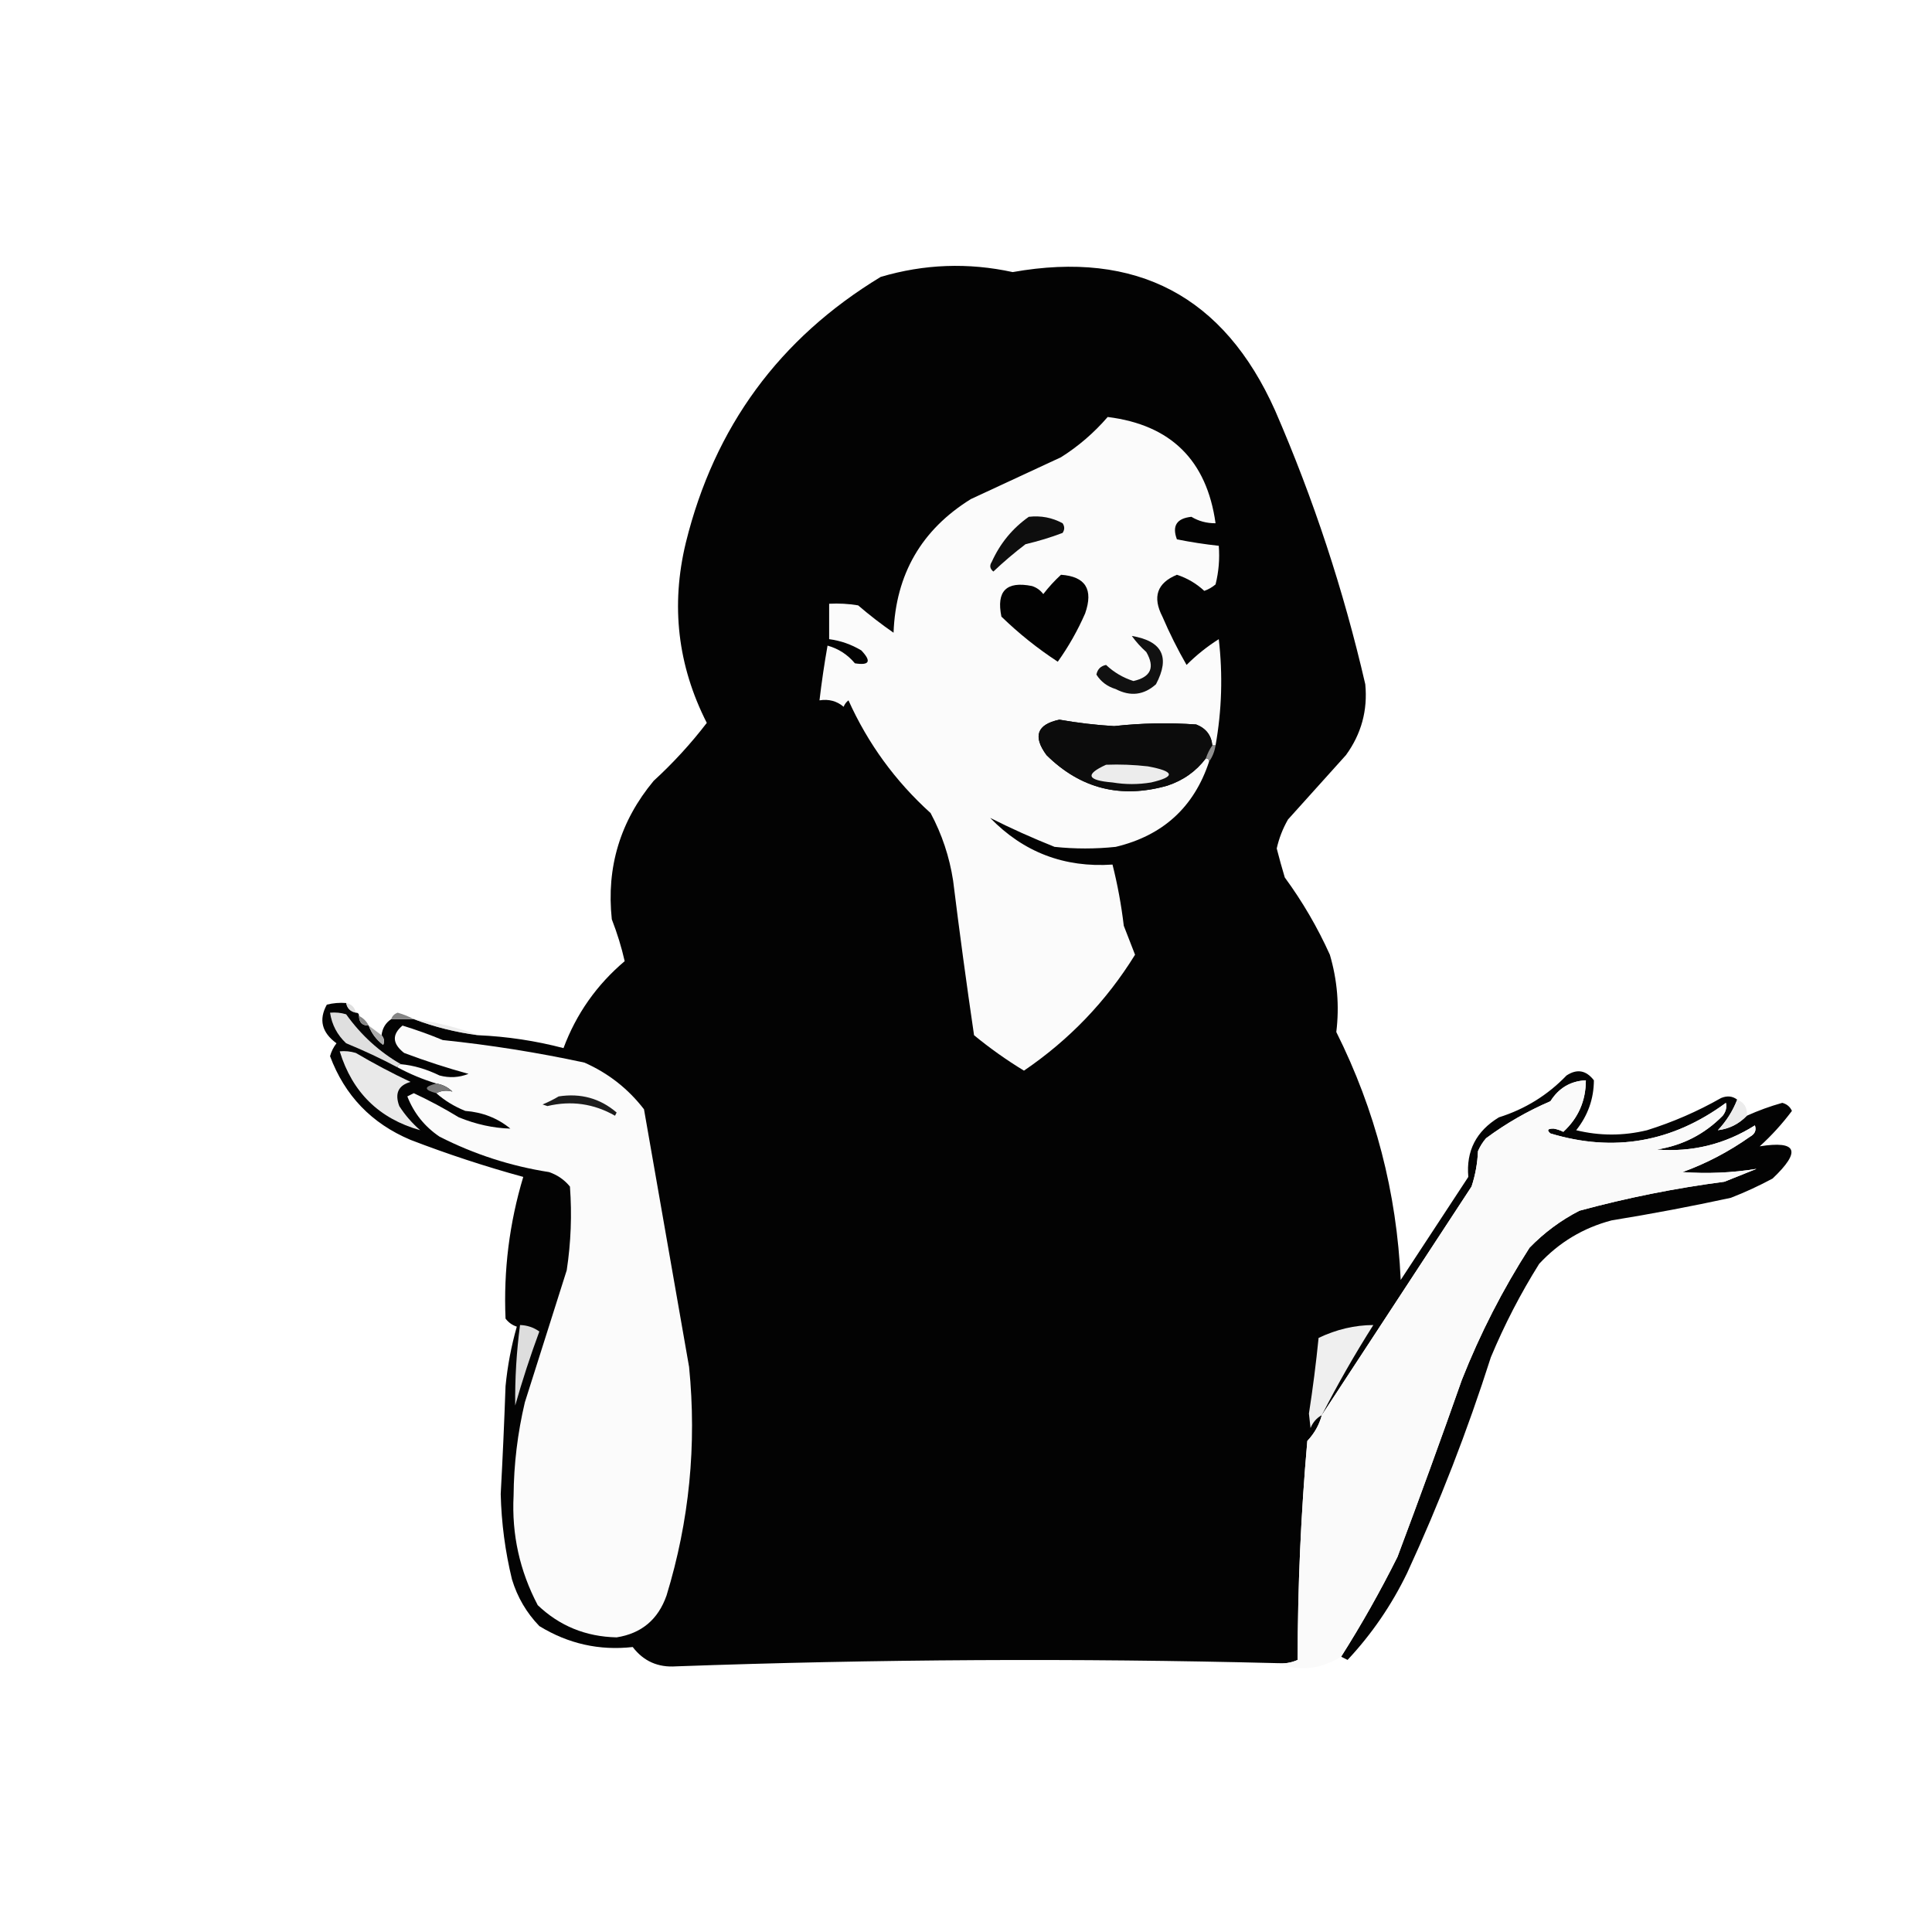
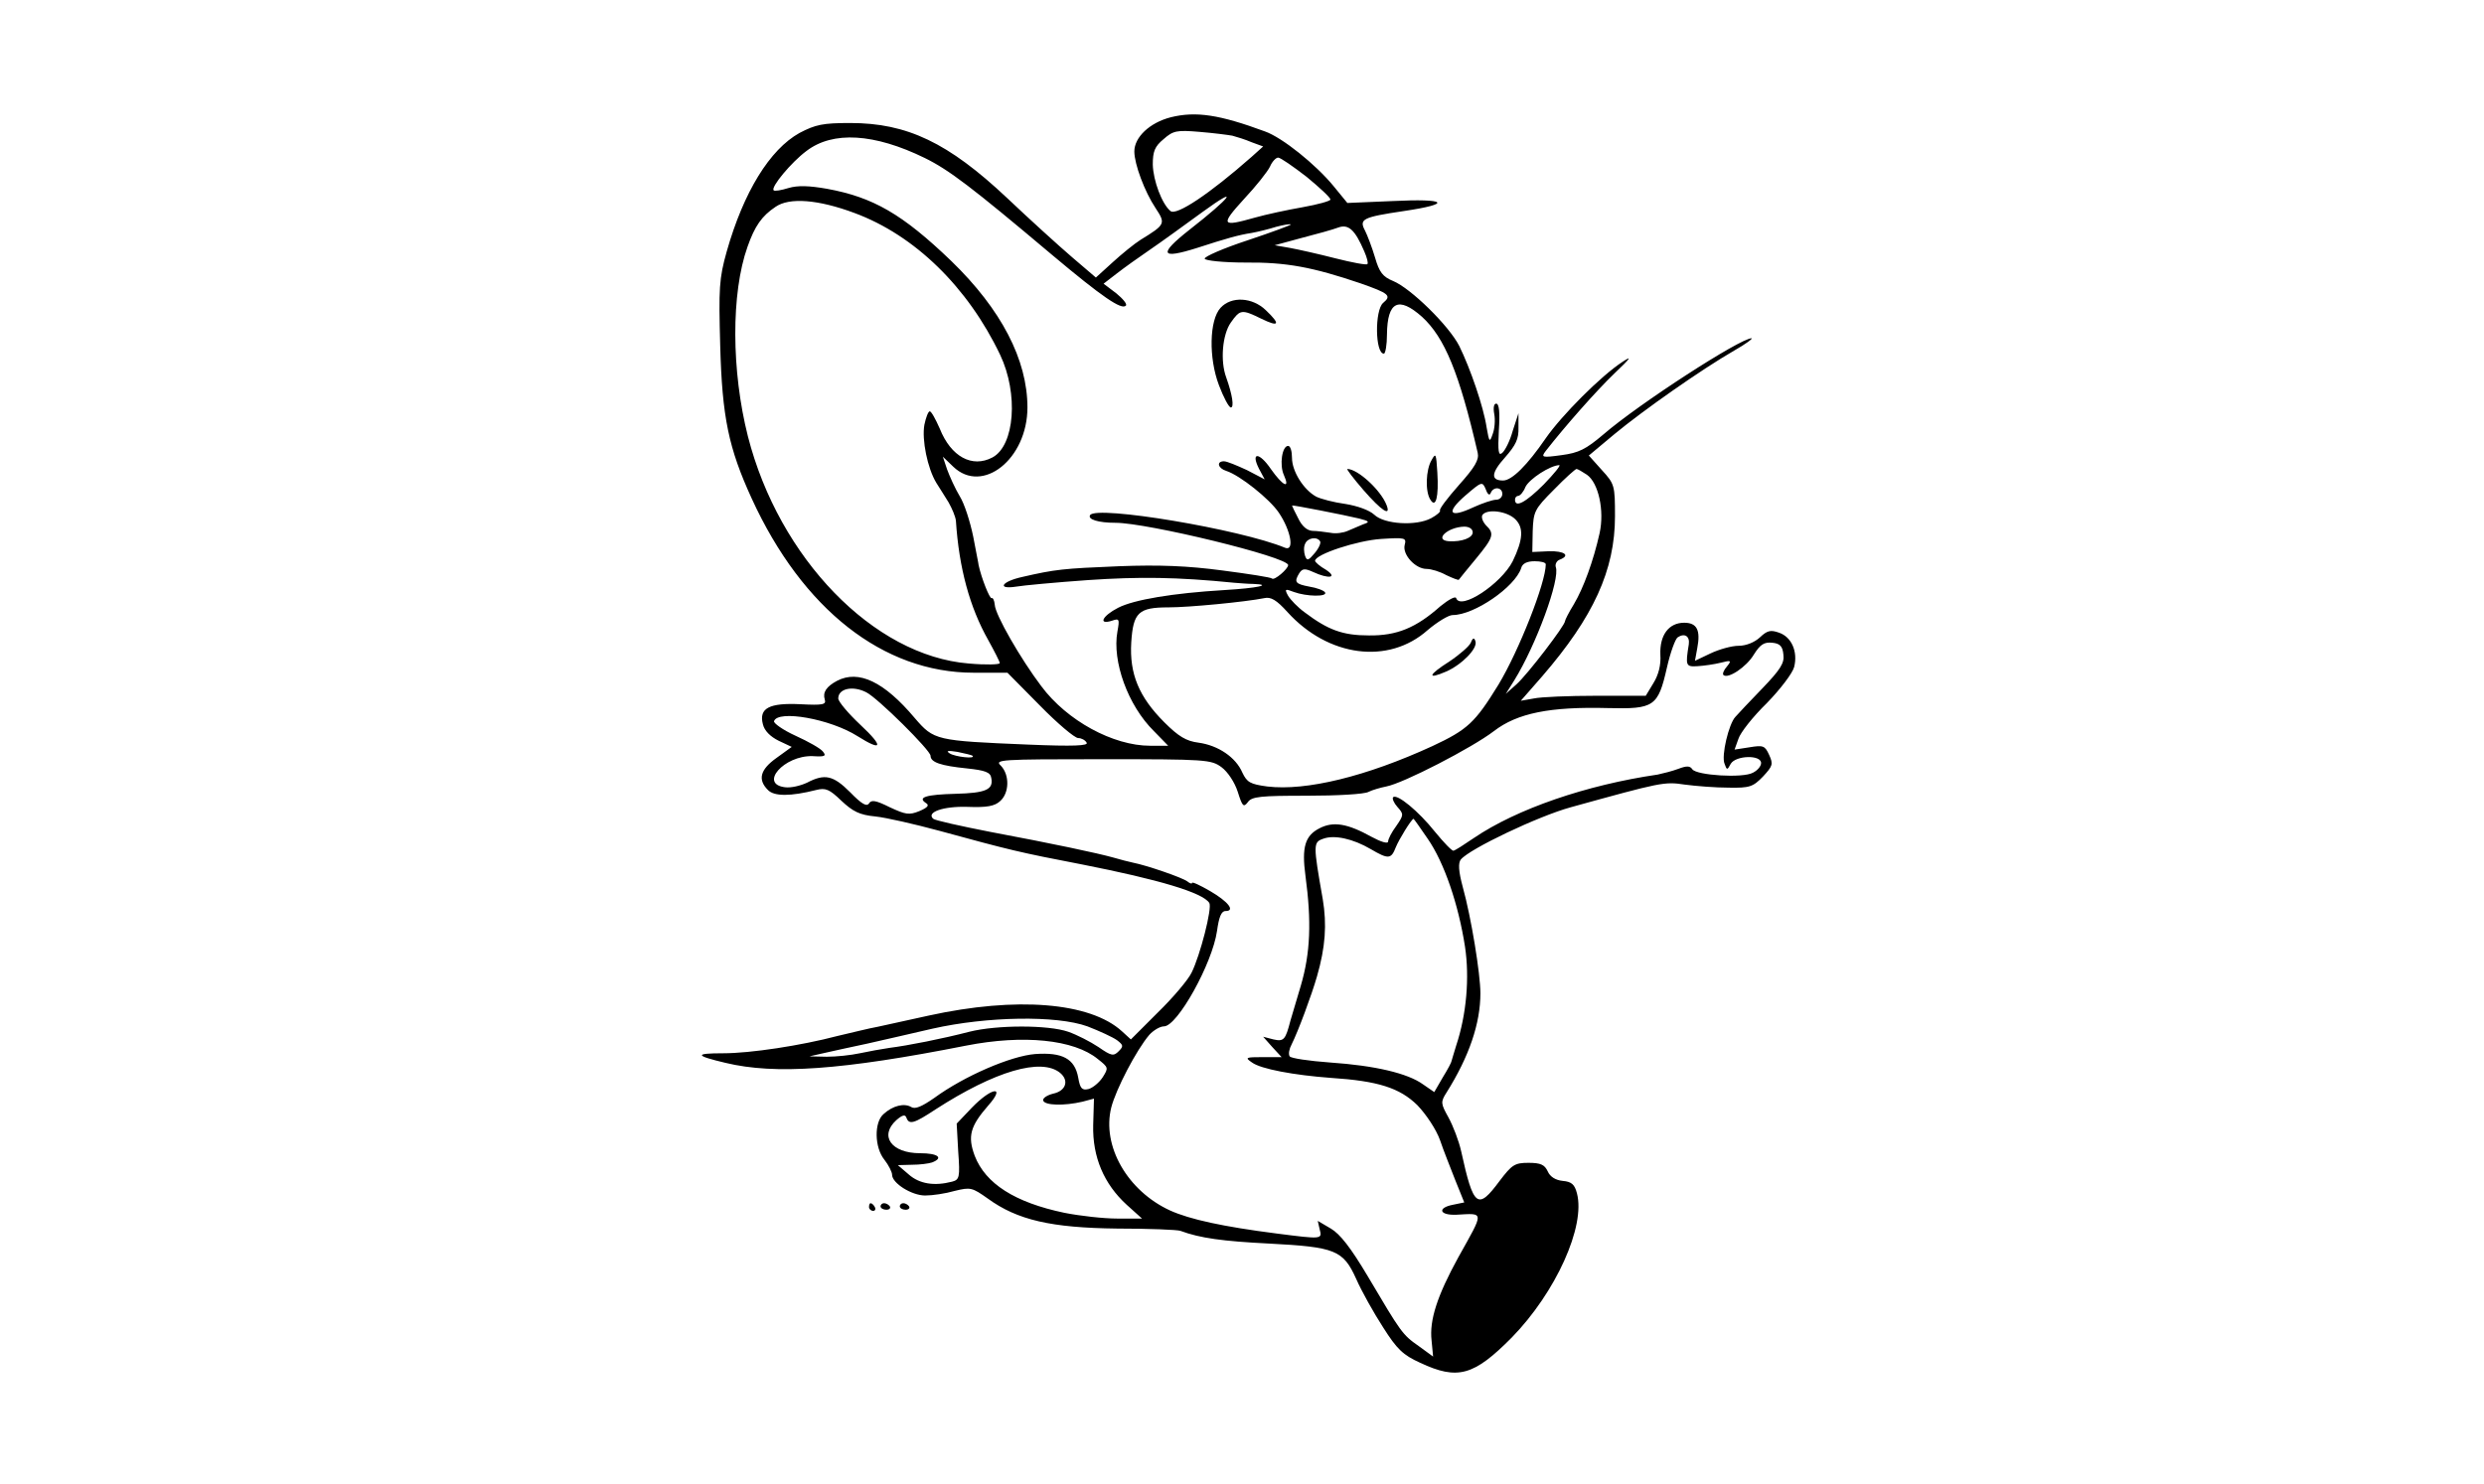
- <svg xmlns="http://www.w3.org/2000/svg" version="1.1" width="600px" height="600px" style="shape-rendering:geometricPrecision; text-rendering:geometricPrecision; image-rendering:optimizeQuality; fill-rule:evenodd; clip-rule:evenodd">
-   <g>
-     <path style="opacity:0.992" fill="#010101" d="M 539.5,341.5 C 538.119,345.049 536.119,348.216 533.5,351C 537.003,350.582 540.003,349.082 542.5,346.5C 546.042,344.899 549.709,343.565 553.5,342.5C 554.91,342.868 555.91,343.701 556.5,345C 553.536,348.966 550.203,352.633 546.5,356C 558.125,354.162 559.459,357.495 550.5,366C 546.286,368.274 541.953,370.274 537.5,372C 525.231,374.656 512.897,376.989 500.5,379C 491.689,381.322 484.189,385.822 478,392.5C 472.219,401.727 467.219,411.394 463,421.5C 455.706,444.384 447.04,466.717 437,488.5C 432.168,498.484 426.001,507.484 418.5,515.5C 417.817,515.137 417.15,514.804 416.5,514.5C 422.816,504.545 428.649,494.212 434,483.5C 440.874,465.21 447.54,446.877 454,428.5C 459.693,414.114 466.693,400.447 475,387.5C 479.543,382.813 484.709,378.98 490.5,376C 505.29,371.986 520.29,368.986 535.5,367C 538.833,365.667 542.167,364.333 545.5,363C 537.919,364.231 530.253,364.564 522.5,364C 529.884,361.335 536.884,357.668 543.5,353C 545.007,352.163 545.507,350.996 545,349.5C 535.688,355.37 525.521,357.87 514.5,357C 522.513,355.744 529.346,352.244 535,346.5C 535.982,345.241 536.315,343.908 536,342.5C 519.321,354.768 501.155,357.935 481.5,352C 480.294,350.982 480.627,350.482 482.5,350.5C 483.554,350.68 484.554,351.013 485.5,351.5C 490.156,347.202 492.49,341.869 492.5,335.5C 487.756,335.725 484.09,337.892 481.5,342C 474.376,345.061 467.709,348.895 461.5,353.5C 460.469,354.7 459.635,356.034 459,357.5C 458.84,361.287 458.174,364.954 457,368.5C 441.469,392.251 425.969,415.917 410.5,439.5C 409.702,442.489 408.202,445.155 406,447.5C 404.008,470.117 403.008,492.784 403,515.5C 400.959,516.423 398.792,516.756 396.5,516.5C 334.32,514.928 272.153,515.262 210,517.5C 204.357,517.903 199.857,515.903 196.5,511.5C 186.137,512.661 176.471,510.494 167.5,505C 163.518,500.874 160.685,496.041 159,490.5C 156.885,481.797 155.718,472.964 155.5,464C 156.106,452.838 156.606,441.672 157,430.5C 157.614,424.186 158.781,418.02 160.5,412C 159.069,411.535 157.903,410.701 157,409.5C 156.354,394.522 158.187,379.855 162.5,365.5C 150.678,362.262 139.011,358.428 127.5,354C 115.398,348.899 107.065,340.233 102.5,328C 102.903,326.527 103.57,325.194 104.5,324C 99.931,320.667 98.931,316.667 101.5,312C 103.473,311.505 105.473,311.338 107.5,311.5C 107.81,313.144 108.81,314.144 110.5,314.5C 111.167,314.5 111.5,314.833 111.5,315.5C 111.5,317.5 112.5,318.5 114.5,318.5C 115.373,320.886 116.873,322.886 119,324.5C 119.47,323.423 119.303,322.423 118.5,321.5C 118.75,319.326 119.75,317.659 121.5,316.5C 123.833,316.5 126.167,316.5 128.5,316.5C 134.898,318.917 141.564,320.583 148.5,321.5C 157.51,321.896 166.343,323.23 175,325.5C 178.97,314.859 185.303,305.859 194,298.5C 193.017,294.164 191.684,289.831 190,285.5C 188.278,269.333 192.611,255 203,242.5C 209.053,236.95 214.553,230.95 219.5,224.5C 210.439,206.676 208.272,188.009 213,168.5C 221.858,132.581 242.025,105.081 273.5,86C 287.023,81.992 300.69,81.492 314.5,84.5C 352.957,77.644 380.124,91.977 396,127.5C 407.934,154.968 417.267,183.301 424,212.5C 424.782,220.59 422.782,227.923 418,234.5C 412,241.167 406,247.833 400,254.5C 398.377,257.327 397.21,260.327 396.5,263.5C 397.269,266.51 398.103,269.51 399,272.5C 404.497,280.001 409.164,288.001 413,296.5C 415.323,304.401 415.989,312.401 415,320.5C 427.113,344.727 433.78,370.393 435,397.5C 442,386.833 449,376.167 456,365.5C 455.275,357.451 458.442,351.285 465.5,347C 473.641,344.433 480.641,340.1 486.5,334C 489.747,331.862 492.581,332.362 495,335.5C 494.967,341.264 493.134,346.431 489.5,351C 496.798,352.784 504.131,352.784 511.5,351C 519.507,348.498 527.174,345.164 534.5,341C 536.387,340.22 538.054,340.387 539.5,341.5 Z" />
-   </g>
-   <g>
-     <path style="opacity:1" fill="#fbfbfb" d="M 377.5,231.5 C 377.167,231.5 376.833,231.5 376.5,231.5C 376.201,228.358 374.534,226.191 371.5,225C 362.989,224.395 354.489,224.562 346,225.5C 340.294,225.162 334.627,224.495 329,223.5C 322.04,224.981 320.706,228.648 325,234.5C 335.551,244.93 348.051,248.097 362.5,244C 367.45,242.371 371.45,239.538 374.5,235.5C 375.167,235.5 375.5,235.833 375.5,236.5C 370.836,250.659 361.169,259.492 346.5,263C 340.167,263.667 333.833,263.667 327.5,263C 320.553,260.225 313.886,257.225 307.5,254C 317.871,264.679 330.537,269.513 345.5,268.5C 347.073,274.741 348.239,281.074 349,287.5C 350.17,290.505 351.336,293.505 352.5,296.5C 343.585,310.917 332.085,322.917 318,332.5C 312.587,329.207 307.42,325.541 302.5,321.5C 300.152,305.538 297.985,289.538 296,273.5C 294.865,266.095 292.532,259.095 289,252.5C 278.054,242.606 269.554,230.939 263.5,217.5C 262.808,218.025 262.308,218.692 262,219.5C 259.894,217.709 257.394,217.042 254.5,217.5C 255.168,211.822 256.002,206.155 257,200.5C 260.396,201.449 263.229,203.282 265.5,206C 270.035,206.719 270.701,205.386 267.5,202C 264.395,200.132 261.062,198.965 257.5,198.5C 257.5,194.833 257.5,191.167 257.5,187.5C 260.518,187.335 263.518,187.502 266.5,188C 270.024,191.025 273.691,193.858 277.5,196.5C 278.18,178.344 286.18,164.511 301.5,155C 310.833,150.667 320.167,146.333 329.5,142C 334.923,138.581 339.756,134.415 344,129.5C 363.597,131.93 374.763,142.93 377.5,162.5C 374.77,162.527 372.27,161.86 370,160.5C 365.434,160.977 363.934,163.311 365.5,167.5C 369.816,168.364 374.149,169.031 378.5,169.5C 378.824,173.555 378.491,177.555 377.5,181.5C 376.452,182.383 375.285,183.05 374,183.5C 371.544,181.214 368.71,179.547 365.5,178.5C 359.343,181.044 357.843,185.378 361,191.5C 363.221,196.677 365.721,201.677 368.5,206.5C 371.545,203.453 374.878,200.787 378.5,198.5C 379.783,209.548 379.45,220.548 377.5,231.5 Z" />
-   </g>
-   <g>
-     <path style="opacity:1" fill="#0e0e0e" d="M 319.5,160.5 C 323.257,160.071 326.757,160.737 330,162.5C 330.667,163.5 330.667,164.5 330,165.5C 326.27,166.915 322.437,168.082 318.5,169C 315.02,171.646 311.686,174.479 308.5,177.5C 307.417,176.635 307.251,175.635 308,174.5C 310.595,168.746 314.428,164.079 319.5,160.5 Z" />
-   </g>
-   <g>
-     <path style="opacity:1" fill="#020202" d="M 329.5,178.5 C 337.114,179.028 339.614,183.028 337,190.5C 334.671,195.828 331.838,200.828 328.5,205.5C 322.234,201.403 316.4,196.737 311,191.5C 309.37,183.562 312.537,180.395 320.5,182C 321.931,182.465 323.097,183.299 324,184.5C 325.699,182.304 327.533,180.304 329.5,178.5 Z" />
-   </g>
-   <g>
-     <path style="opacity:1" fill="#111111" d="M 351.5,197.5 C 360.958,199.082 363.458,204.082 359,212.5C 355.238,215.875 351.072,216.375 346.5,214C 343.885,213.205 341.885,211.705 340.5,209.5C 340.833,207.833 341.833,206.833 343.5,206.5C 345.938,208.804 348.771,210.47 352,211.5C 357.407,210.273 358.741,207.273 356,202.5C 354.242,200.917 352.742,199.25 351.5,197.5 Z" />
-   </g>
-   <g>
-     <path style="opacity:1" fill="#0c0c0c" d="M 376.5,231.5 C 375.655,232.671 374.989,234.005 374.5,235.5C 371.45,239.538 367.45,242.371 362.5,244C 348.051,248.097 335.551,244.93 325,234.5C 320.706,228.648 322.04,224.981 329,223.5C 334.627,224.495 340.294,225.162 346,225.5C 354.489,224.562 362.989,224.395 371.5,225C 374.534,226.191 376.201,228.358 376.5,231.5 Z" />
-   </g>
-   <g>
-     <path style="opacity:1" fill="#8f8f8f" d="M 376.5,231.5 C 376.833,231.5 377.167,231.5 377.5,231.5C 377.204,233.403 376.537,235.07 375.5,236.5C 375.5,235.833 375.167,235.5 374.5,235.5C 374.989,234.005 375.655,232.671 376.5,231.5 Z" />
-   </g>
-   <g>
-     <path style="opacity:1" fill="#ececec" d="M 343.5,237.5 C 347.846,237.334 352.179,237.501 356.5,238C 364.82,239.548 365.153,241.215 357.5,243C 353.5,243.667 349.5,243.667 345.5,243C 337.555,242.34 336.888,240.507 343.5,237.5 Z" />
-   </g>
-   <g>
-     <path style="opacity:0.625" fill="#cccccc" d="M 107.5,311.5 C 109.19,311.856 110.19,312.856 110.5,314.5C 108.81,314.144 107.81,313.144 107.5,311.5 Z" />
-   </g>
-   <g>
-     <path style="opacity:1" fill="#dfdfdf" d="M 124.5,330.5 C 123.833,330.5 123.5,330.833 123.5,331.5C 118.34,328.755 113.006,326.255 107.5,324C 104.722,321.397 103.056,318.23 102.5,314.5C 104.199,314.34 105.866,314.506 107.5,315C 112.12,321.46 117.787,326.627 124.5,330.5 Z" />
-   </g>
-   <g>
-     <path style="opacity:1" fill="#858585" d="M 128.5,316.5 C 126.167,316.5 123.833,316.5 121.5,316.5C 121.811,315.522 122.478,314.855 123.5,314.5C 125.336,315.028 127.003,315.694 128.5,316.5 Z" />
-   </g>
-   <g>
-     <path style="opacity:1" fill="#858585" d="M 111.5,315.5 C 112.833,316.167 113.833,317.167 114.5,318.5C 112.5,318.5 111.5,317.5 111.5,315.5 Z" />
-   </g>
-   <g>
-     <path style="opacity:0.651" fill="#e3e3e3" d="M 128.5,316.5 C 135.466,317.421 142.133,319.088 148.5,321.5C 141.564,320.583 134.898,318.917 128.5,316.5 Z" />
-   </g>
-   <g>
-     <path style="opacity:1" fill="#aaaaaa" d="M 114.5,318.5 C 115.833,319.5 117.167,320.5 118.5,321.5C 119.303,322.423 119.47,323.423 119,324.5C 116.873,322.886 115.373,320.886 114.5,318.5 Z" />
-   </g>
-   <g>
-     <path style="opacity:1" fill="#fbfbfb" d="M 135.5,339.5 C 137.013,338.691 138.68,338.524 140.5,339C 139.09,337.628 137.423,336.795 135.5,336.5C 131.304,335.215 127.304,333.548 123.5,331.5C 123.5,330.833 123.833,330.5 124.5,330.5C 128.414,330.847 132.414,332.014 136.5,334C 139.554,334.821 142.554,334.655 145.5,333.5C 138.747,331.65 132.081,329.483 125.5,327C 121.836,324.123 121.669,321.29 125,318.5C 129.243,319.803 133.41,321.303 137.5,323C 152.307,324.533 166.973,326.867 181.5,330C 188.924,333.288 195.091,338.121 200,344.5C 204.667,371.168 209.334,397.835 214,424.5C 216.412,448.72 214.079,472.386 207,495.5C 204.384,502.955 199.217,507.288 191.5,508.5C 181.926,508.287 173.759,504.953 167,498.5C 161.393,487.857 158.893,476.523 159.5,464.5C 159.576,454.707 160.743,445.04 163,435.5C 167.337,421.822 171.67,408.156 176,394.5C 177.312,385.865 177.645,377.199 177,368.5C 175.269,366.383 173.102,364.883 170.5,364C 158.6,362.145 147.267,358.478 136.5,353C 131.867,349.868 128.534,345.701 126.5,340.5C 127.167,340.167 127.833,339.833 128.5,339.5C 133.289,341.728 137.955,344.228 142.5,347C 147.837,349.175 153.17,350.341 158.5,350.5C 154.536,347.25 149.869,345.417 144.5,345C 141.102,343.643 138.102,341.81 135.5,339.5 Z" />
-   </g>
-   <g>
-     <path style="opacity:1" fill="#e9e9e9" d="M 105.5,326.5 C 107.199,326.34 108.866,326.506 110.5,327C 116.082,330.289 121.748,333.289 127.5,336C 123.705,337.064 122.539,339.564 124,343.5C 125.793,346.295 127.96,348.795 130.5,351C 117.757,347.425 109.424,339.258 105.5,326.5 Z" />
-   </g>
-   <g>
-     <path style="opacity:0.999" fill="#fafafa" d="M 416.5,514.5 C 409.987,518.485 403.321,519.152 396.5,516.5C 398.792,516.756 400.959,516.423 403,515.5C 403.008,492.784 404.008,470.117 406,447.5C 408.202,445.155 409.702,442.489 410.5,439.5C 425.969,415.917 441.469,392.251 457,368.5C 458.174,364.954 458.84,361.287 459,357.5C 459.635,356.034 460.469,354.7 461.5,353.5C 467.709,348.895 474.376,345.061 481.5,342C 484.09,337.892 487.756,335.725 492.5,335.5C 492.49,341.869 490.156,347.202 485.5,351.5C 484.554,351.013 483.554,350.68 482.5,350.5C 480.627,350.482 480.294,350.982 481.5,352C 501.155,357.935 519.321,354.768 536,342.5C 536.315,343.908 535.982,345.241 535,346.5C 529.346,352.244 522.513,355.744 514.5,357C 525.521,357.87 535.688,355.37 545,349.5C 545.507,350.996 545.007,352.163 543.5,353C 536.884,357.668 529.884,361.335 522.5,364C 530.253,364.564 537.919,364.231 545.5,363C 542.167,364.333 538.833,365.667 535.5,367C 520.29,368.986 505.29,371.986 490.5,376C 484.709,378.98 479.543,382.813 475,387.5C 466.693,400.447 459.693,414.114 454,428.5C 447.54,446.877 440.874,465.21 434,483.5C 428.649,494.212 422.816,504.545 416.5,514.5 Z" />
-   </g>
-   <g>
-     <path style="opacity:1" fill="#7a7a7a" d="M 135.5,336.5 C 137.423,336.795 139.09,337.628 140.5,339C 138.68,338.524 137.013,338.691 135.5,339.5C 131.582,338.475 131.582,337.475 135.5,336.5 Z" />
-   </g>
-   <g>
-     <path style="opacity:1" fill="#1c1c1c" d="M 173.5,340.5 C 180.367,339.437 186.367,341.104 191.5,345.5C 191.333,345.833 191.167,346.167 191,346.5C 184.416,342.741 177.416,341.741 170,343.5C 169.5,343.333 169,343.167 168.5,343C 170.315,342.243 171.981,341.41 173.5,340.5 Z" />
-   </g>
-   <g>
-     <path style="opacity:0.892" fill="#eaeaea" d="M 539.5,341.5 C 541.727,342.401 542.727,344.067 542.5,346.5C 540.003,349.082 537.003,350.582 533.5,351C 536.119,348.216 538.119,345.049 539.5,341.5 Z" />
-   </g>
-   <g>
-     <path style="opacity:1" fill="#efefef" d="M 410.5,439.5 C 408.907,440.348 407.74,441.681 407,443.5C 406.833,442 406.667,440.5 406.5,439C 407.712,431.197 408.712,423.363 409.5,415.5C 415.04,412.859 420.707,411.526 426.5,411.5C 420.721,420.604 415.387,429.938 410.5,439.5 Z" />
-   </g>
-   <g>
-     <path style="opacity:1" fill="#dddddd" d="M 161.5,411.5 C 163.696,411.565 165.696,412.232 167.5,413.5C 164.696,421.079 162.196,428.746 160,436.5C 159.904,428.142 160.404,419.808 161.5,411.5 Z" />
+ <svg xmlns="http://www.w3.org/2000/svg" version="1.0" width="646pt" height="386pt" viewBox="0 0 646 386" preserveAspectRatio="xMidYMid meet">
+   <g transform="translate(0,386) scale(0.1,-0.1)" fill="#000000" stroke="none">
+     <path d="M3045 3555 c-55 -14 -95 -52 -95 -89 0 -33 27 -105 55 -147 27 -41 26 -43 -39 -83 -16 -10 -49 -37 -72 -58 l-44 -40 -62 53 c-35 30 -111 99 -169 154 -153 144 -260 195 -408 195 -71 0 -90 -4 -132 -26 -77 -43 -145 -153 -189 -308 -20 -71 -21 -96 -17 -245 5 -187 22 -267 82 -398 132 -288 342 -453 577 -453 l88 0 84 -85 c46 -47 91 -85 100 -85 8 0 18 -5 22 -12 5 -8 -33 -10 -152 -5 -241 10 -245 11 -295 69 -80 95 -146 126 -202 97 -28 -15 -38 -30 -32 -49 4 -13 -5 -15 -63 -12 -81 4 -109 -10 -98 -52 4 -17 19 -32 41 -43 l34 -16 -40 -29 c-42 -30 -49 -56 -22 -83 16 -17 59 -17 126 0 24 6 34 2 65 -28 30 -28 47 -37 89 -41 28 -3 102 -20 165 -37 187 -51 207 -56 373 -88 198 -39 313 -73 330 -100 8 -13 -24 -137 -46 -181 -9 -19 -49 -66 -88 -104 l-70 -70 -23 21 c-83 76 -275 91 -503 41 -49 -11 -109 -24 -132 -29 -23 -4 -70 -16 -105 -24 -95 -25 -226 -45 -297 -45 -76 0 -74 -6 6 -25 129 -31 302 -19 626 45 148 29 280 16 342 -35 28 -22 28 -23 13 -47 -9 -14 -26 -28 -37 -31 -17 -4 -22 1 -27 30 -9 49 -41 66 -112 61 -63 -5 -184 -57 -262 -114 -33 -23 -50 -30 -60 -24 -18 11 -48 4 -72 -18 -25 -21 -24 -87 2 -119 11 -14 20 -32 20 -39 0 -22 51 -54 86 -54 19 0 53 5 77 12 41 10 45 9 86 -20 77 -56 165 -76 336 -78 83 0 157 -3 165 -6 51 -19 111 -27 230 -33 173 -9 193 -17 227 -92 14 -32 46 -89 70 -126 36 -57 52 -72 96 -92 98 -46 140 -34 239 66 114 117 192 289 169 375 -6 23 -14 30 -37 32 -19 2 -33 11 -39 25 -8 17 -18 22 -50 22 -36 0 -43 -5 -75 -47 -57 -77 -68 -69 -100 77 -6 27 -21 66 -33 88 -20 36 -21 40 -5 65 59 94 88 180 88 258 0 51 -24 198 -46 277 -11 41 -12 62 -5 71 23 28 202 113 286 136 235 65 243 67 296 59 30 -4 81 -8 115 -8 54 -1 63 2 89 29 25 27 27 32 16 56 -11 24 -15 26 -51 20 l-39 -6 10 28 c5 16 38 58 74 93 35 36 67 78 71 94 10 40 -7 78 -39 89 -22 8 -31 6 -50 -12 -14 -13 -36 -22 -56 -22 -17 0 -50 -9 -73 -20 l-40 -19 6 33 c9 47 -1 66 -34 66 -40 0 -64 -32 -62 -83 2 -27 -5 -53 -18 -74 l-20 -33 -129 0 c-70 0 -144 -3 -162 -7 l-34 -6 56 64 c133 154 189 276 189 416 0 80 -1 84 -34 120 l-34 38 67 56 c75 62 226 168 311 217 30 17 50 32 45 32 -29 0 -291 -169 -385 -250 -46 -39 -64 -48 -109 -54 -51 -7 -54 -6 -41 11 50 64 131 156 179 202 41 39 47 47 21 30 -57 -37 -159 -140 -200 -199 -48 -70 -88 -110 -111 -110 -33 0 -31 20 5 60 28 32 36 48 35 78 l0 37 -15 -46 c-7 -26 -20 -51 -27 -57 -10 -9 -12 3 -9 59 3 45 1 69 -7 69 -6 0 -8 -11 -5 -27 3 -16 1 -39 -4 -52 -8 -23 -9 -22 -16 18 -8 53 -42 152 -71 211 -27 53 -126 150 -172 169 -27 11 -36 23 -47 61 -8 27 -20 58 -26 70 -16 30 -7 35 101 51 128 19 112 33 -29 26 l-118 -5 -36 44 c-46 56 -133 126 -178 142 -119 44 -180 53 -245 37z m160 -48 c11 -3 34 -10 50 -17 l30 -11 -30 -27 c-110 -97 -196 -154 -211 -141 -22 18 -45 79 -46 121 0 34 5 47 28 66 25 22 34 24 93 19 37 -3 75 -8 86 -10z m-800 -58 c63 -31 121 -75 331 -252 131 -110 181 -144 192 -132 4 4 -8 18 -25 32 l-33 25 35 27 c18 14 57 42 85 61 28 19 90 64 138 99 99 72 74 38 -35 -47 -81 -64 -75 -77 20 -47 77 25 109 34 142 39 17 3 45 10 64 16 19 5 36 8 38 6 2 -1 -49 -20 -112 -41 -64 -21 -114 -43 -112 -48 1 -5 49 -10 106 -10 107 1 175 -12 299 -54 74 -26 82 -32 59 -51 -22 -19 -21 -132 2 -132 4 0 8 23 8 50 1 86 30 100 91 46 59 -54 97 -146 145 -354 4 -18 -7 -37 -49 -84 -30 -34 -52 -63 -49 -66 2 -3 -8 -12 -23 -20 -39 -21 -122 -16 -148 9 -13 12 -44 23 -75 28 -30 4 -64 13 -76 19 -33 18 -63 66 -63 101 0 17 -4 31 -10 31 -16 0 -23 -50 -11 -76 17 -38 -3 -28 -34 16 -30 44 -53 45 -31 1 l15 -28 -46 24 c-26 12 -52 23 -60 23 -20 0 -16 -18 6 -25 35 -11 113 -73 137 -109 31 -46 41 -101 16 -91 -115 48 -491 111 -507 85 -7 -11 21 -20 66 -20 83 0 449 -89 449 -110 0 -10 -36 -41 -42 -35 -2 3 -60 12 -129 21 -90 12 -164 15 -269 11 -146 -6 -165 -8 -252 -28 -54 -12 -66 -33 -15 -25 17 3 102 11 187 17 133 9 230 8 380 -7 14 -1 36 -3 49 -3 53 -2 10 -11 -75 -16 -134 -8 -235 -25 -276 -46 -41 -21 -53 -45 -17 -34 20 7 21 5 15 -28 -14 -77 27 -192 95 -259 l37 -38 -47 0 c-96 0 -216 65 -283 155 -53 70 -120 186 -121 212 -1 11 -5 19 -8 17 -5 -3 -27 53 -34 86 0 3 -7 36 -14 74 -8 39 -23 86 -35 105 -12 20 -26 51 -33 70 l-11 33 27 -26 c76 -73 193 20 193 154 0 124 -68 255 -198 381 -127 122 -203 166 -324 188 -46 8 -75 9 -99 2 -19 -6 -37 -9 -39 -6 -8 8 46 73 85 102 69 53 177 46 308 -18z m993 -49 c34 -28 62 -54 62 -59 0 -4 -33 -13 -72 -20 -40 -7 -96 -19 -124 -27 -88 -25 -91 -20 -29 48 31 33 62 72 68 85 5 12 15 23 21 23 6 0 39 -23 74 -50z m-1176 -94 c157 -58 295 -193 379 -369 48 -101 38 -236 -20 -267 -53 -28 -108 2 -137 75 -11 25 -22 45 -26 45 -4 0 -10 -16 -14 -35 -7 -39 8 -113 31 -151 8 -13 23 -36 32 -51 9 -16 18 -37 19 -48 8 -123 36 -225 84 -310 16 -29 30 -56 30 -60 0 -4 -37 -5 -81 -1 -247 20 -493 274 -574 591 -43 170 -44 372 -1 493 19 54 37 80 73 104 36 25 111 19 205 -16z m1326 -100 c7 -16 11 -31 8 -33 -2 -3 -40 4 -83 15 -43 11 -96 23 -118 27 l-40 7 70 19 c39 10 82 22 95 27 27 10 44 -6 68 -62z m467 -606 c-47 -47 -75 -62 -75 -40 0 6 4 10 8 10 5 0 14 10 19 23 10 21 64 56 88 57 5 0 -13 -22 -40 -50z m112 25 c30 -21 46 -93 33 -152 -16 -72 -42 -143 -67 -185 -13 -21 -23 -41 -23 -44 0 -11 -97 -138 -126 -164 l-28 -25 22 35 c57 92 120 264 108 295 -2 7 2 16 10 19 29 11 13 23 -28 22 l-43 -2 1 54 c2 51 4 57 55 108 29 30 56 54 59 54 3 0 15 -7 27 -15z m-250 -47 c7 17 30 15 30 -3 0 -8 -7 -15 -16 -15 -9 0 -36 -9 -60 -20 -62 -29 -72 -14 -20 31 43 37 44 37 53 16 5 -14 10 -17 13 -9z m-342 -67 c27 -7 28 -9 10 -15 -11 -5 -29 -12 -40 -17 -11 -5 -31 -8 -45 -5 -14 2 -35 5 -47 5 -14 1 -27 12 -37 33 -9 17 -16 32 -16 33 0 2 138 -25 175 -34z m406 -2 c22 -22 20 -53 -7 -109 -30 -59 -136 -129 -147 -96 -2 6 -20 -4 -41 -21 -63 -56 -113 -77 -186 -76 -68 0 -106 14 -167 60 -18 13 -37 33 -43 43 -10 18 -8 19 15 10 33 -12 88 -13 81 -1 -3 5 -22 12 -41 15 -37 7 -40 12 -26 35 8 12 14 13 36 3 41 -19 65 -15 33 6 -16 9 -28 20 -28 23 0 17 110 53 172 57 63 4 66 3 61 -16 -6 -25 28 -62 57 -62 12 0 35 -7 51 -16 17 -8 32 -14 33 -12 1 2 21 26 44 54 47 57 49 66 26 88 -8 9 -12 20 -9 26 11 17 64 11 86 -11z m-111 -34 c0 -14 -28 -25 -62 -23 -40 3 -3 37 40 38 13 0 22 -6 22 -15z m-397 -23 c3 -4 -3 -18 -14 -31 -16 -19 -20 -21 -25 -7 -3 9 -4 23 0 31 6 16 31 20 39 7z m587 -60 c0 -48 -70 -225 -123 -313 -61 -99 -80 -117 -172 -160 -172 -79 -328 -117 -429 -105 -45 6 -53 11 -65 36 -17 40 -63 71 -114 78 -32 4 -52 16 -89 53 -66 66 -91 126 -86 208 5 78 19 91 97 91 53 0 199 14 249 24 17 4 32 -5 60 -36 106 -117 263 -138 365 -47 25 21 54 39 65 39 56 0 162 73 178 122 3 12 15 18 35 18 16 0 29 -3 29 -8z m372 -208 c-9 -56 -8 -59 23 -57 17 1 44 5 60 9 27 7 29 6 16 -10 -8 -9 -12 -19 -9 -22 12 -11 60 21 79 53 17 27 27 33 48 31 20 -2 27 -9 29 -31 3 -22 -8 -39 -55 -88 -32 -33 -63 -66 -70 -74 -17 -18 -37 -101 -28 -122 6 -17 7 -17 16 0 13 22 79 24 79 2 0 -8 -9 -19 -21 -25 -26 -15 -148 -7 -158 9 -6 9 -15 9 -36 1 -16 -6 -40 -12 -54 -15 -185 -27 -366 -89 -478 -165 -25 -17 -48 -32 -53 -33 -4 -1 -25 21 -48 49 -43 54 -99 100 -109 90 -3 -3 2 -15 11 -25 17 -19 17 -21 -3 -50 -12 -16 -21 -34 -21 -40 0 -7 -19 -1 -43 12 -63 35 -100 41 -136 22 -37 -19 -46 -49 -36 -123 16 -119 13 -201 -12 -286 -13 -44 -25 -85 -27 -91 -13 -50 -17 -55 -44 -49 l-27 7 24 -27 24 -26 -48 0 c-46 0 -48 -1 -29 -14 23 -17 110 -33 205 -40 123 -8 179 -26 225 -71 23 -24 49 -63 59 -91 9 -27 28 -74 40 -105 l23 -57 -29 -6 c-42 -8 -36 -28 9 -26 73 4 72 10 5 -110 -55 -100 -76 -164 -70 -217 l4 -42 -37 27 c-43 30 -46 35 -133 182 -44 74 -72 110 -96 124 l-34 20 5 -22 c7 -26 6 -26 -111 -11 -141 18 -227 37 -278 60 -111 51 -178 168 -153 268 12 47 65 149 99 189 11 12 28 22 38 22 35 0 126 164 138 248 5 36 11 52 22 52 26 0 8 24 -40 52 -26 15 -47 25 -47 21 0 -3 -6 -1 -12 4 -13 10 -106 42 -142 49 -10 2 -33 8 -50 13 -43 12 -156 36 -321 67 -77 15 -144 30 -148 34 -19 17 26 33 89 31 51 -2 71 2 85 15 24 21 25 68 2 92 -17 16 -5 17 264 17 270 0 283 -1 310 -21 16 -12 34 -39 42 -64 12 -38 15 -41 26 -27 10 15 33 17 154 17 78 0 150 4 160 10 10 5 31 11 46 14 44 8 224 101 280 144 61 47 146 64 297 60 120 -3 130 4 153 105 9 40 22 75 28 79 18 12 32 3 29 -18z m-2139 -125 c30 -15 167 -151 167 -165 0 -17 26 -26 95 -33 47 -5 61 -10 63 -25 6 -30 -14 -39 -93 -41 -76 -2 -100 -9 -77 -24 10 -6 4 -12 -17 -21 -27 -11 -36 -9 -77 10 -36 18 -48 20 -54 10 -6 -9 -19 -2 -49 29 -44 44 -66 49 -112 25 -17 -8 -42 -14 -57 -12 -69 8 -3 83 71 81 32 -2 37 0 27 12 -6 8 -38 26 -71 41 -33 15 -58 33 -56 38 10 30 146 6 217 -39 65 -41 69 -28 8 29 -32 30 -58 61 -58 69 0 26 38 34 73 16z m276 -165 c10 -9 -45 -3 -59 6 -11 7 -5 8 20 4 19 -4 37 -8 39 -10z m1184 -216 c43 -62 80 -171 97 -281 12 -80 4 -176 -23 -257 -6 -19 -11 -37 -12 -40 0 -3 -10 -22 -23 -43 l-22 -38 -29 20 c-40 29 -125 49 -242 57 -55 4 -102 11 -105 16 -4 6 -1 20 5 31 17 34 52 128 66 177 22 76 26 135 15 201 -25 142 -25 148 1 157 29 11 78 0 124 -27 46 -27 53 -26 65 5 8 20 40 72 46 74 1 0 18 -24 37 -52z m-885 -488 c31 -12 66 -28 77 -36 17 -13 17 -16 4 -29 -13 -13 -19 -12 -52 11 -21 14 -56 32 -79 40 -52 18 -185 18 -257 0 -69 -18 -160 -36 -208 -42 -20 -3 -54 -9 -77 -14 -23 -5 -61 -9 -86 -9 l-45 1 40 9 c22 5 72 16 110 24 39 9 115 26 170 39 142 32 323 35 403 6z m-71 -121 c24 -20 15 -47 -18 -54 -16 -4 -28 -12 -26 -18 4 -13 55 -14 102 -3 l30 8 -2 -69 c-2 -83 28 -153 87 -207 l40 -36 -64 0 c-36 0 -98 7 -138 15 -129 27 -205 76 -233 148 -19 51 -12 77 35 131 47 53 9 48 -43 -6 l-39 -41 4 -73 c5 -67 3 -73 -16 -78 -46 -12 -85 -6 -113 19 l-28 24 37 1 c20 0 43 3 52 6 31 12 15 24 -31 24 -75 0 -107 45 -62 86 16 14 23 15 26 7 7 -20 20 -16 76 21 155 100 275 135 324 95z" />
+     <path d="M3174 3059 c-29 -32 -31 -130 -4 -201 12 -32 26 -58 31 -58 9 0 4 33 -12 78 -16 43 -10 112 12 143 24 34 28 35 79 10 47 -23 51 -15 12 22 -35 34 -90 37 -118 6z" />
+     <path d="M3723 2663 c-15 -25 -17 -82 -3 -103 14 -23 22 7 18 71 -3 49 -4 52 -15 32z" />
+     <path d="M3546 2585 c47 -54 72 -70 60 -39 -15 39 -75 94 -102 94 -3 0 16 -25 42 -55z" />
+     <path d="M3825 2188 c-4 -9 -29 -31 -56 -49 -55 -35 -59 -48 -8 -26 41 18 83 61 76 79 -3 10 -7 9 -12 -4z" />
+     <path d="M2260 720 c0 -5 5 -10 11 -10 5 0 7 5 4 10 -3 6 -8 10 -11 10 -2 0 -4 -4 -4 -10z" />
+     <path d="M2290 722 c0 -5 7 -9 15 -9 8 0 12 4 9 9 -3 4 -9 8 -15 8 -5 0 -9 -4 -9 -8z" />
+     <path d="M2340 722 c0 -5 7 -9 15 -9 8 0 12 4 9 9 -3 4 -9 8 -15 8 -5 0 -9 -4 -9 -8z" />
  </g>
</svg>
